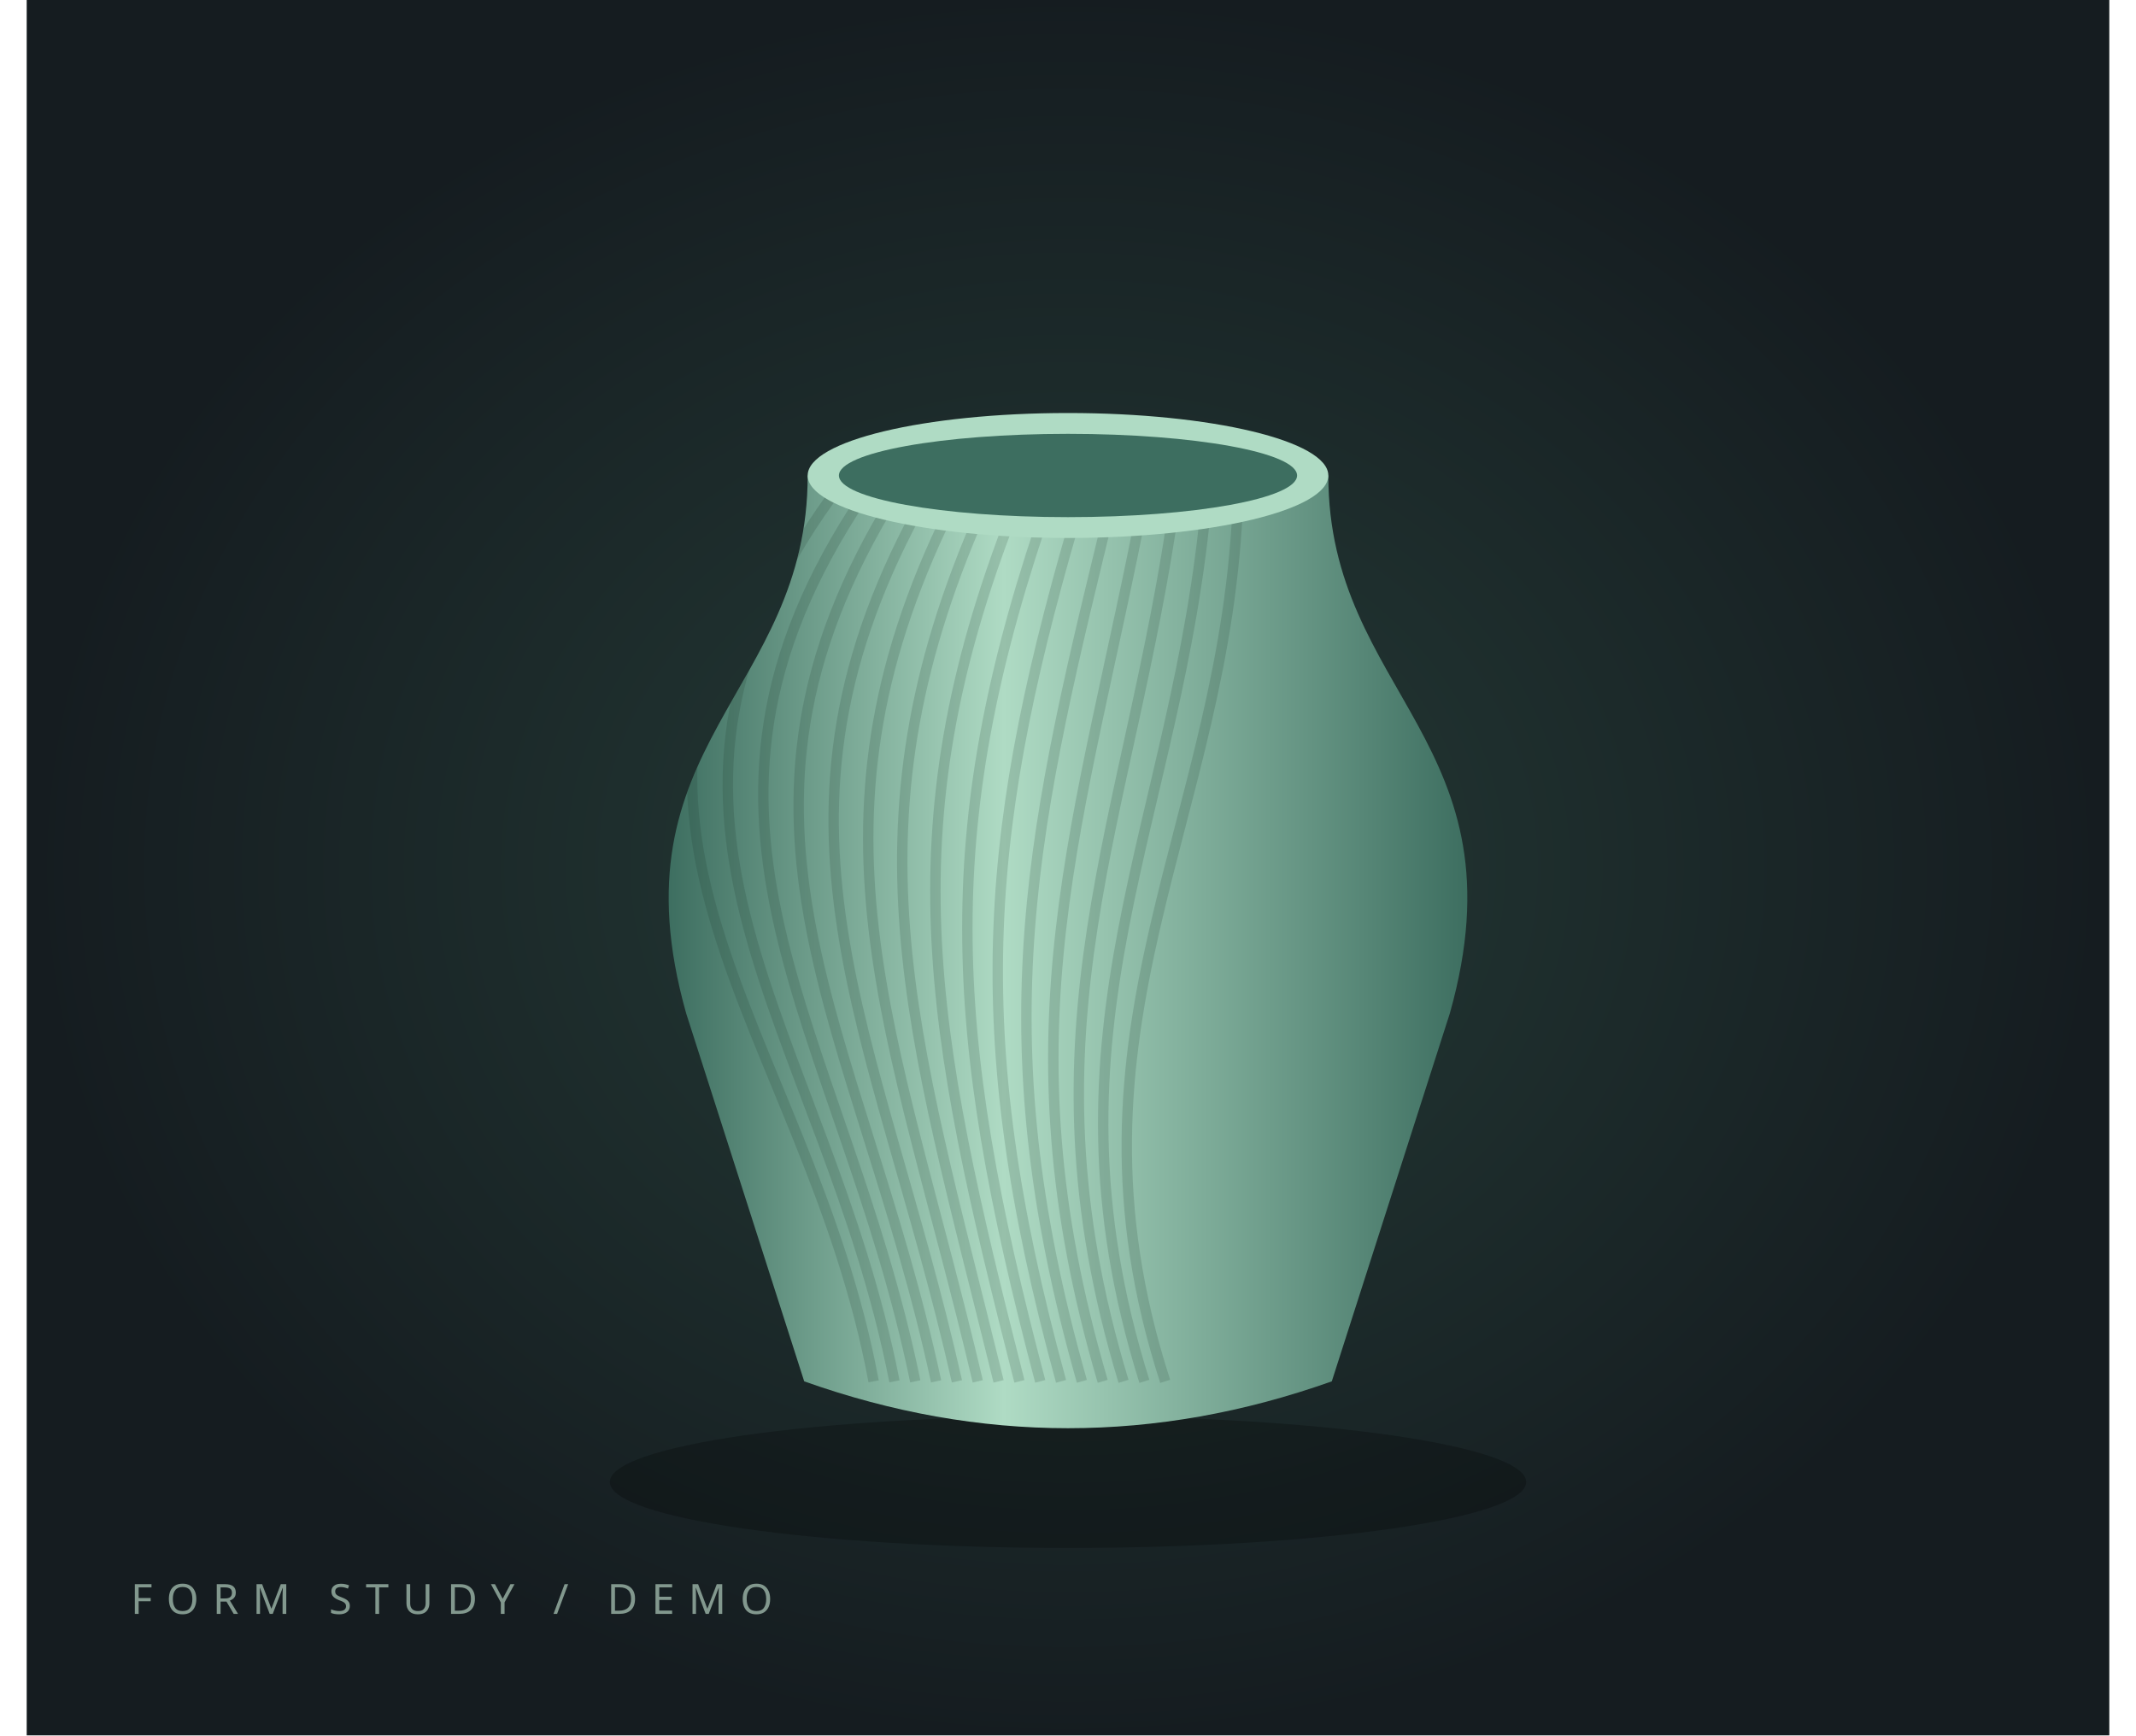
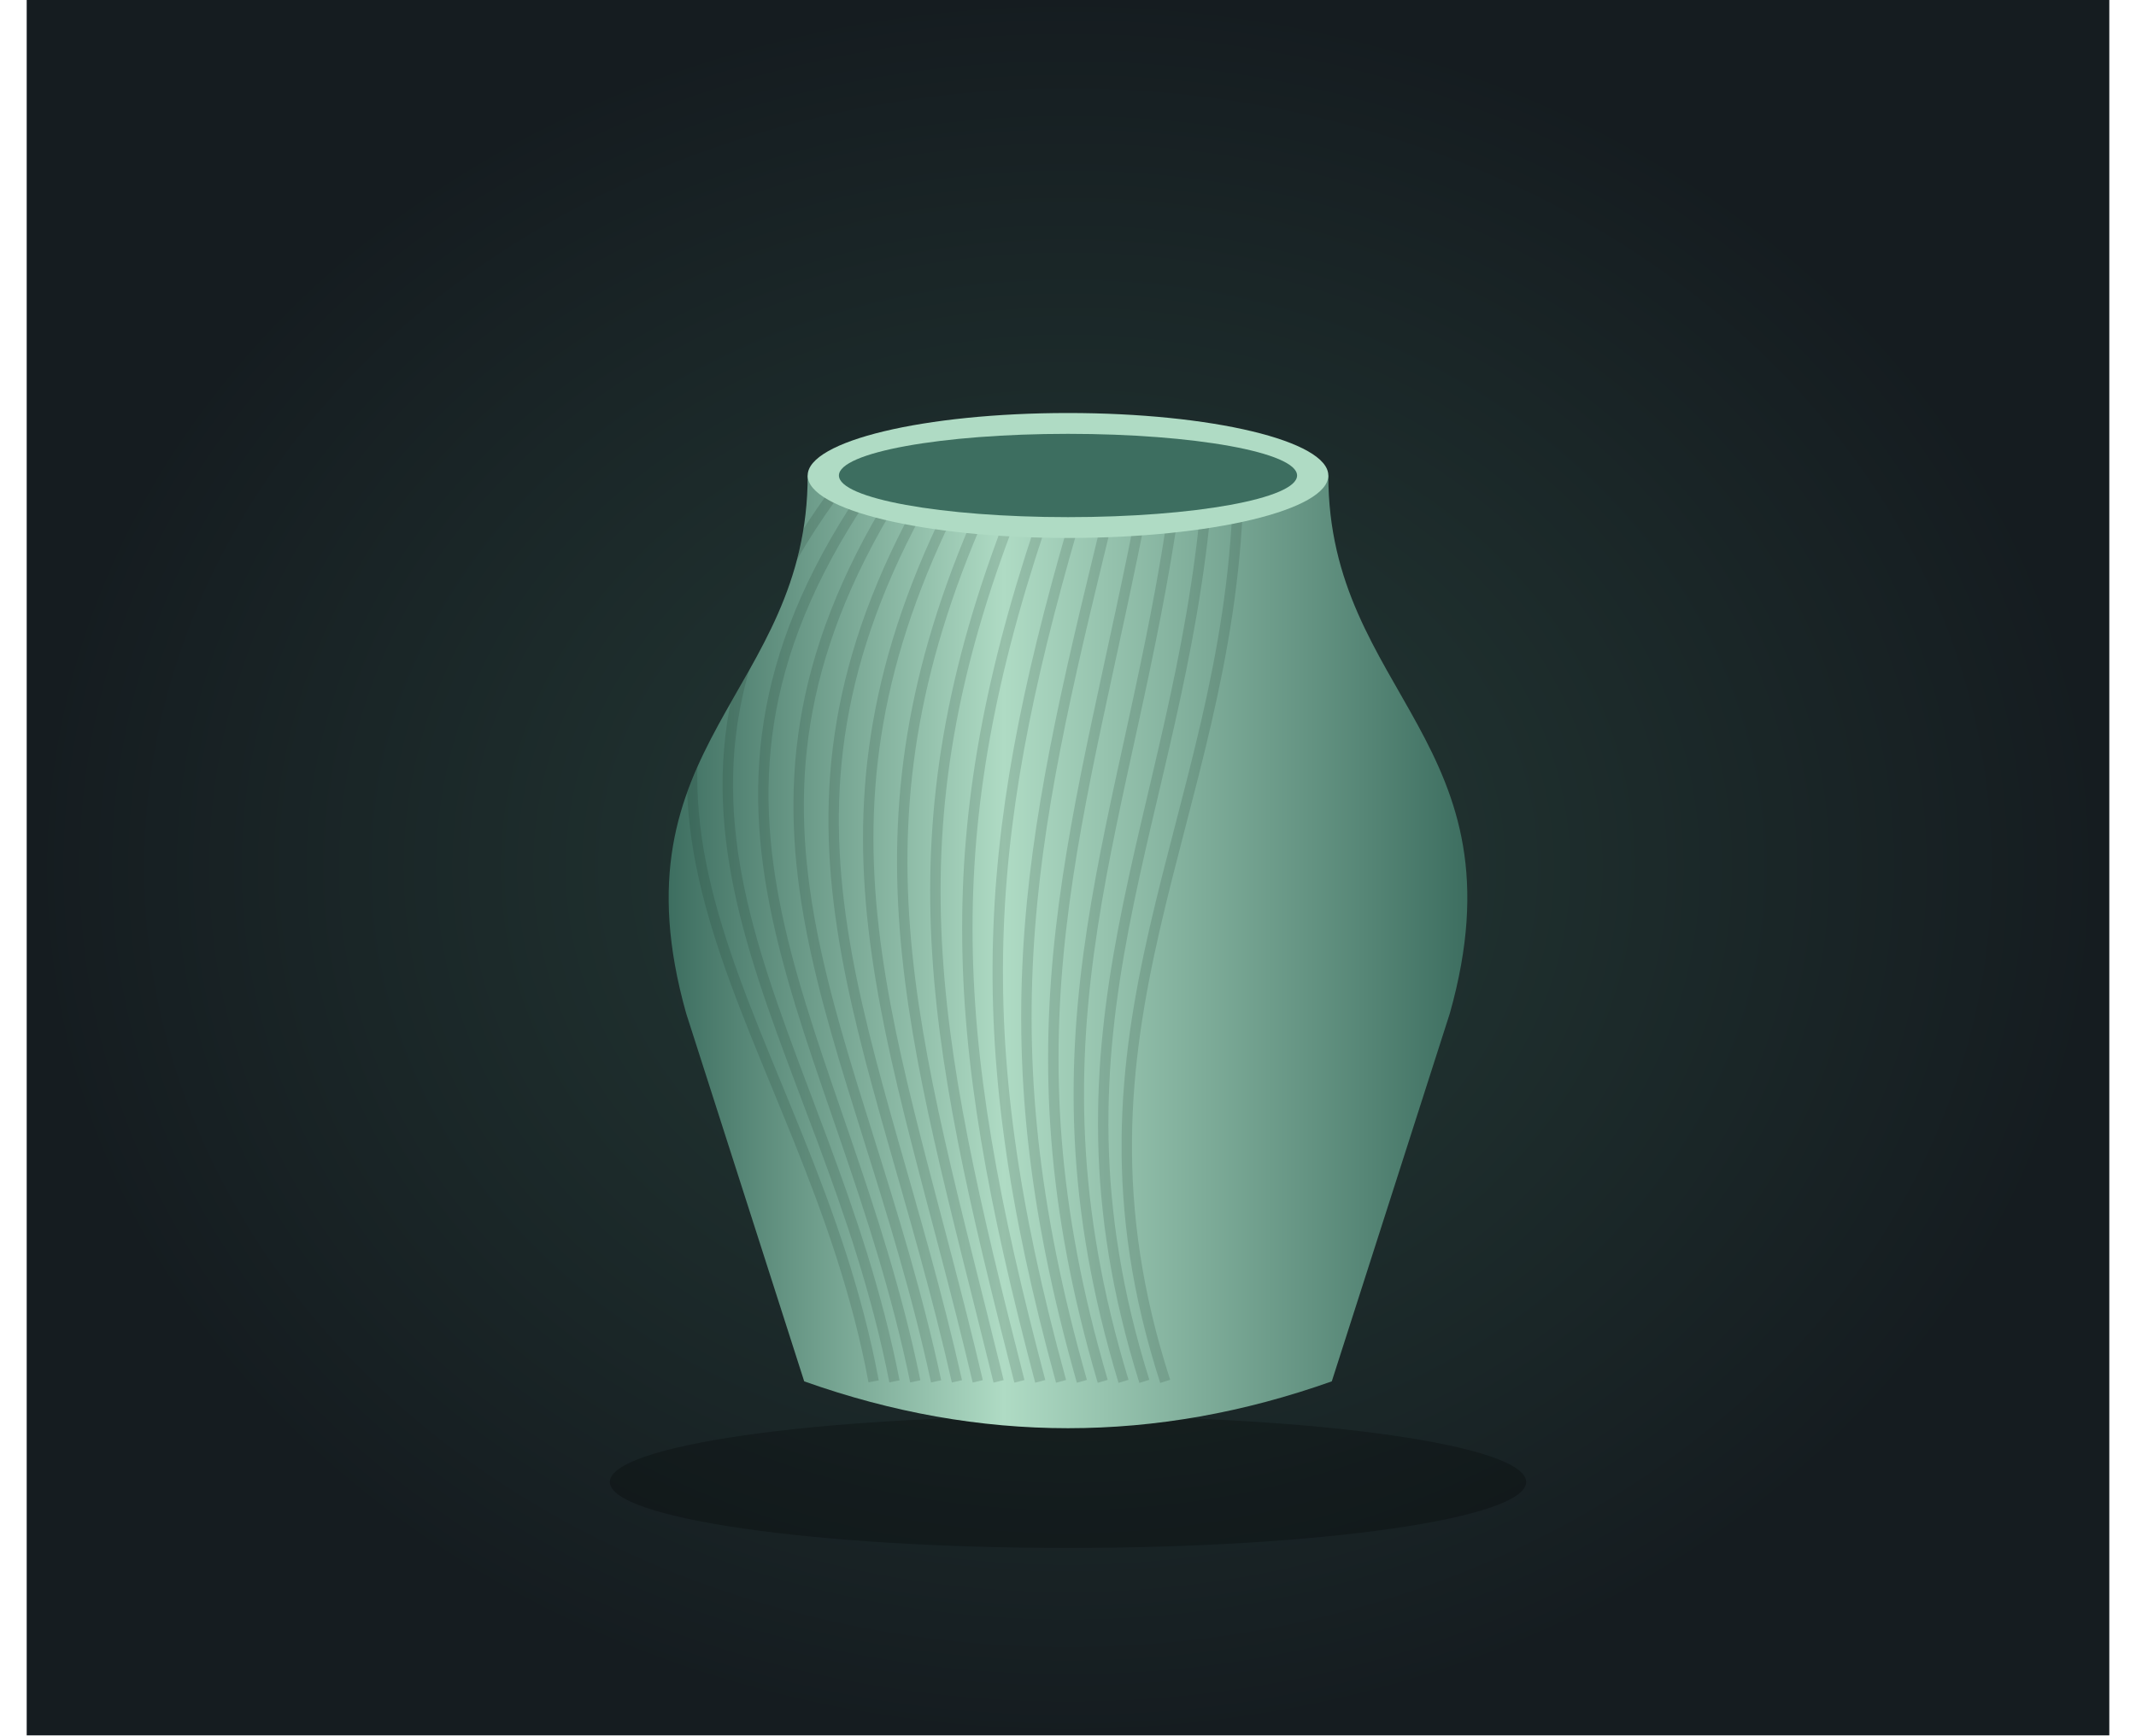
<svg xmlns="http://www.w3.org/2000/svg" width="800" height="650" viewBox="0 0 600 500">
  <defs>
    <radialGradient id="bg">
      <stop stop-color="#253c37" />
      <stop offset="1" stop-color="#151c20" />
    </radialGradient>
    <linearGradient id="v">
      <stop stop-color="#3d6e60" />
      <stop offset=".42" stop-color="#afdbc4" />
      <stop offset="1" stop-color="#3d6e60" />
    </linearGradient>
    <clipPath id="shape">
      <path d="M225 137 C225 200 168 214 190 292 L224 398 Q300 425 376 398 L410 292 C432 214 375 200 375 137Z" />
    </clipPath>
  </defs>
  <rect width="600" height="500" fill="url(#bg)" />
  <ellipse cx="300" cy="427" rx="132" ry="19" fill="#000" opacity=".24" />
  <path d="M225 137 C225 200 168 214 190 292 L224 398 Q300 425 376 398 L410 292 C432 214 375 200 375 137Z" fill="url(#v)" />
  <g clip-path="url(#shape)" stroke="#152b23" opacity=".16" fill="none" stroke-width="3">
    <path d="M223 143 C 150 237 225 296 244 398" />
    <path d="M232 143 C 164 237 230 296 250 398" />
    <path d="M241 143 C 178 237 235 296 256 398" />
    <path d="M250 143 C 192 237 240 296 262 398" />
    <path d="M259 143 C 206 237 245 296 268 398" />
    <path d="M268 143 C 220 237 250 296 274 398" />
    <path d="M277 143 C 234 237 255 296 280 398" />
    <path d="M286 143 C 248 237 260 296 286 398" />
    <path d="M295 143 C 262 237 265 296 292 398" />
    <path d="M304 143 C 276 237 270 296 298 398" />
    <path d="M313 143 C 290 237 275 296 304 398" />
    <path d="M322 143 C 304 237 280 296 310 398" />
    <path d="M331 143 C 318 237 285 296 316 398" />
    <path d="M340 143 C 332 237 290 296 322 398" />
    <path d="M349 143 C 346 237 295 296 328 398" />
  </g>
  <ellipse cx="300" cy="137" rx="75" ry="18" fill="#afdbc4" />
  <ellipse cx="300" cy="137" rx="66" ry="12" fill="#3d6e60" />
-   <text x="30" y="465" font-family="sans-serif" font-size="12" letter-spacing="4" fill="#82988e">FORM STUDY / DEMO</text>
</svg>
